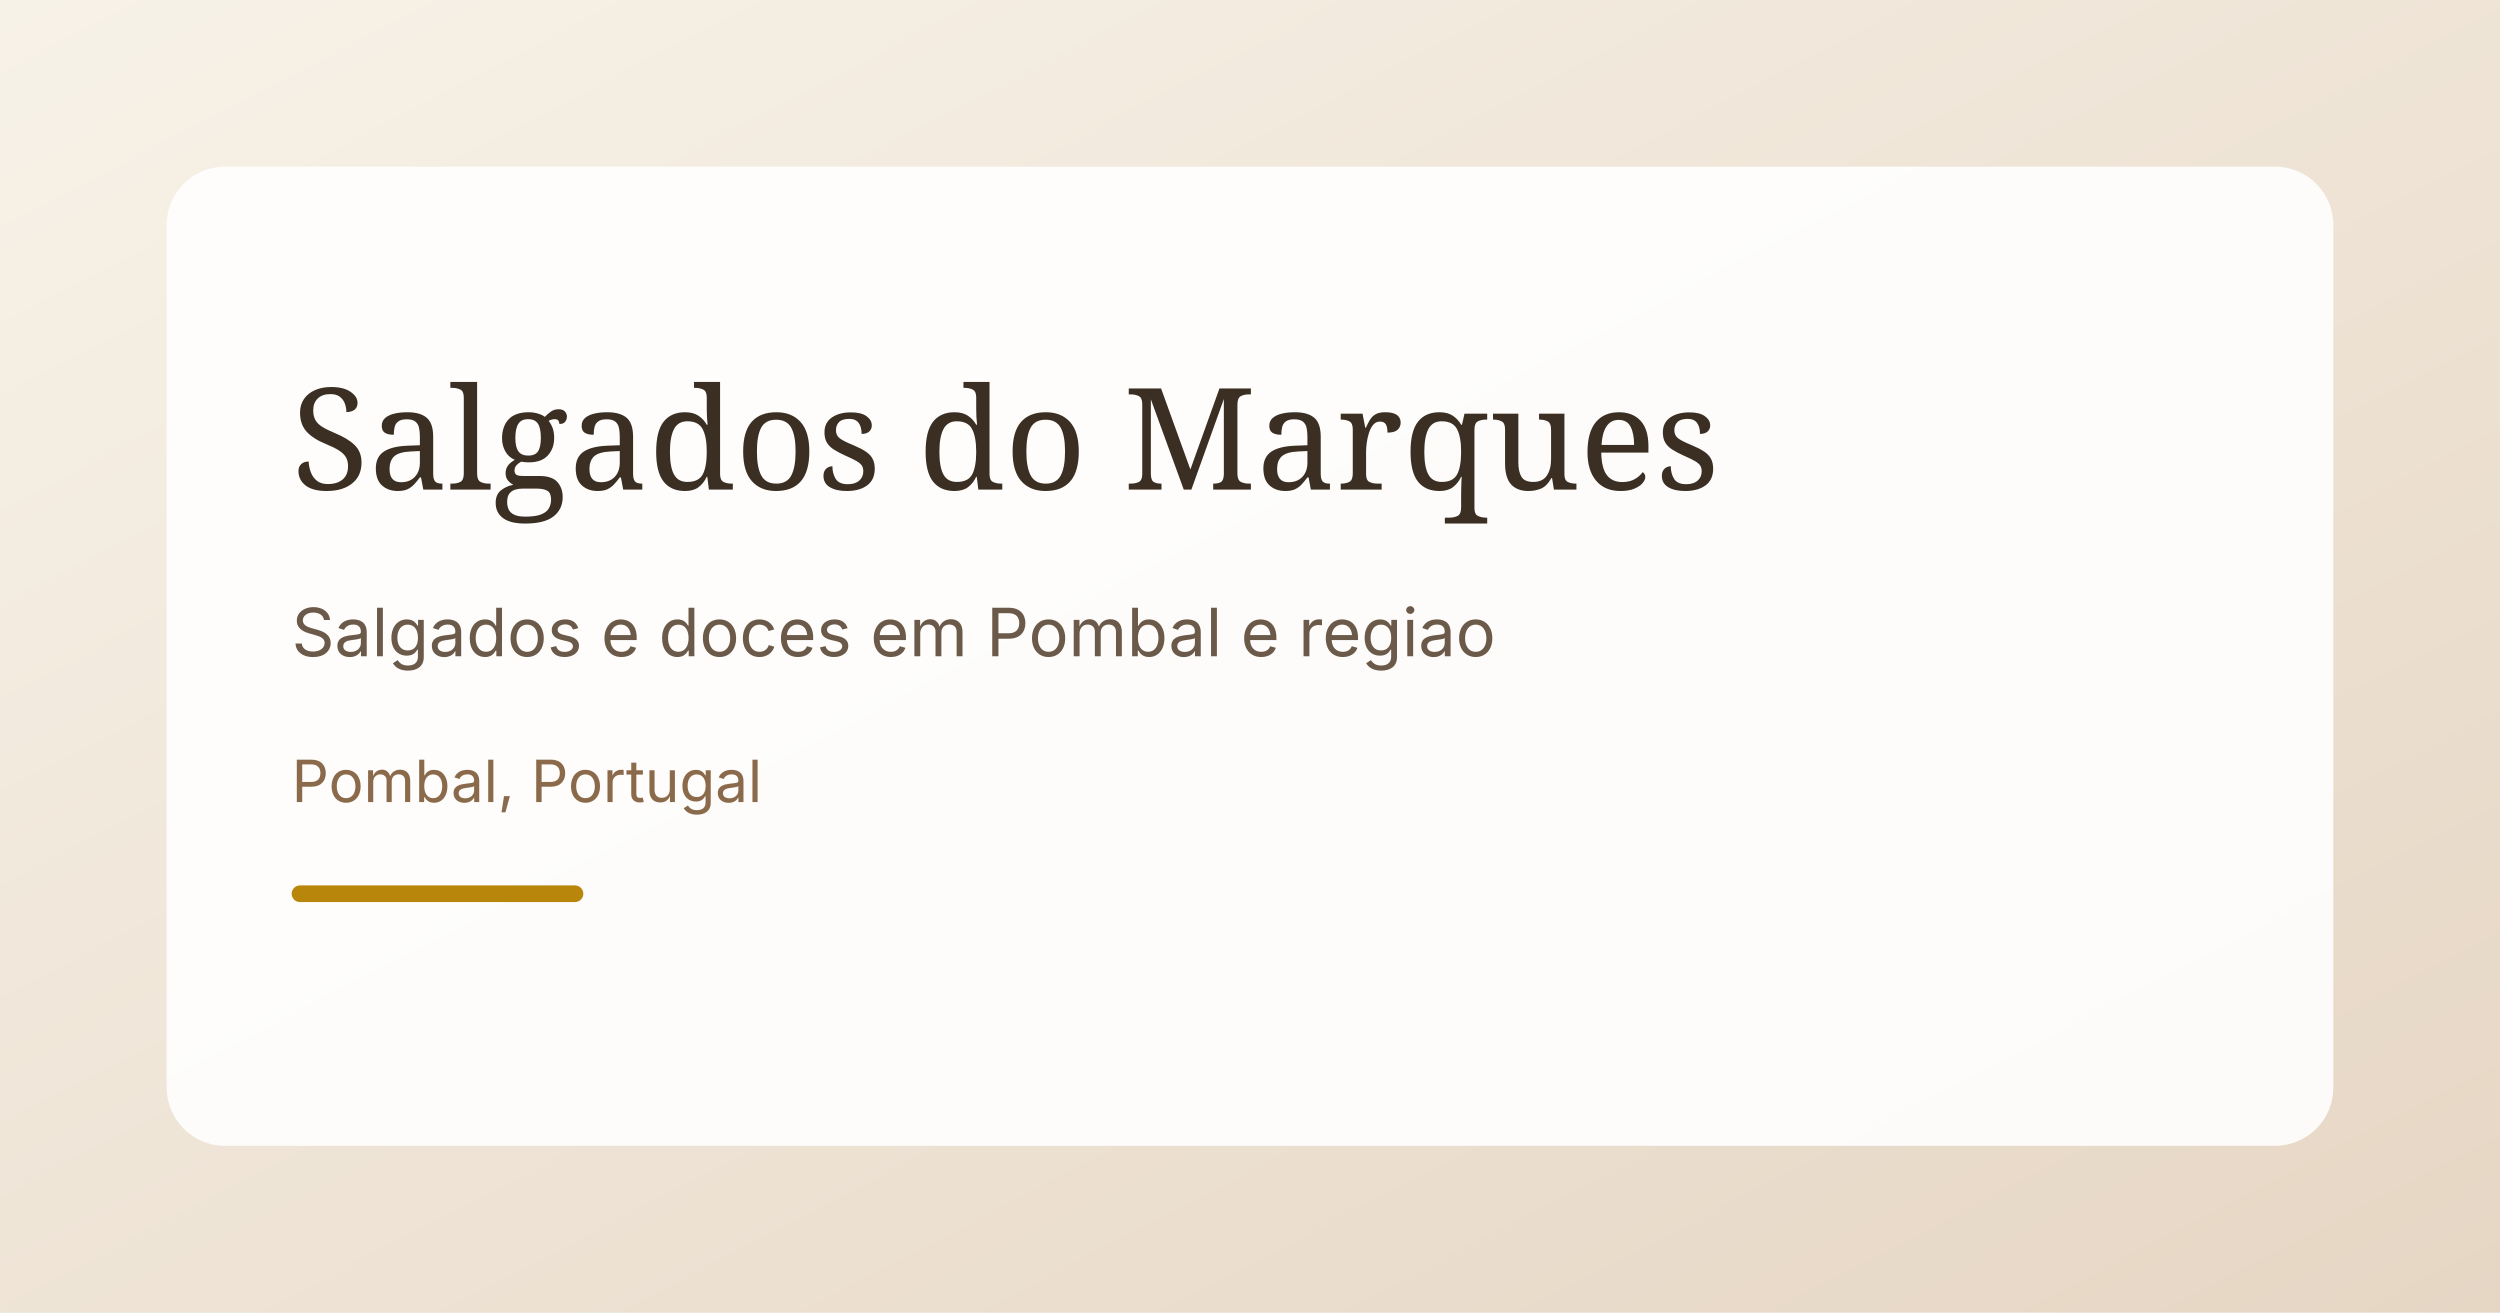
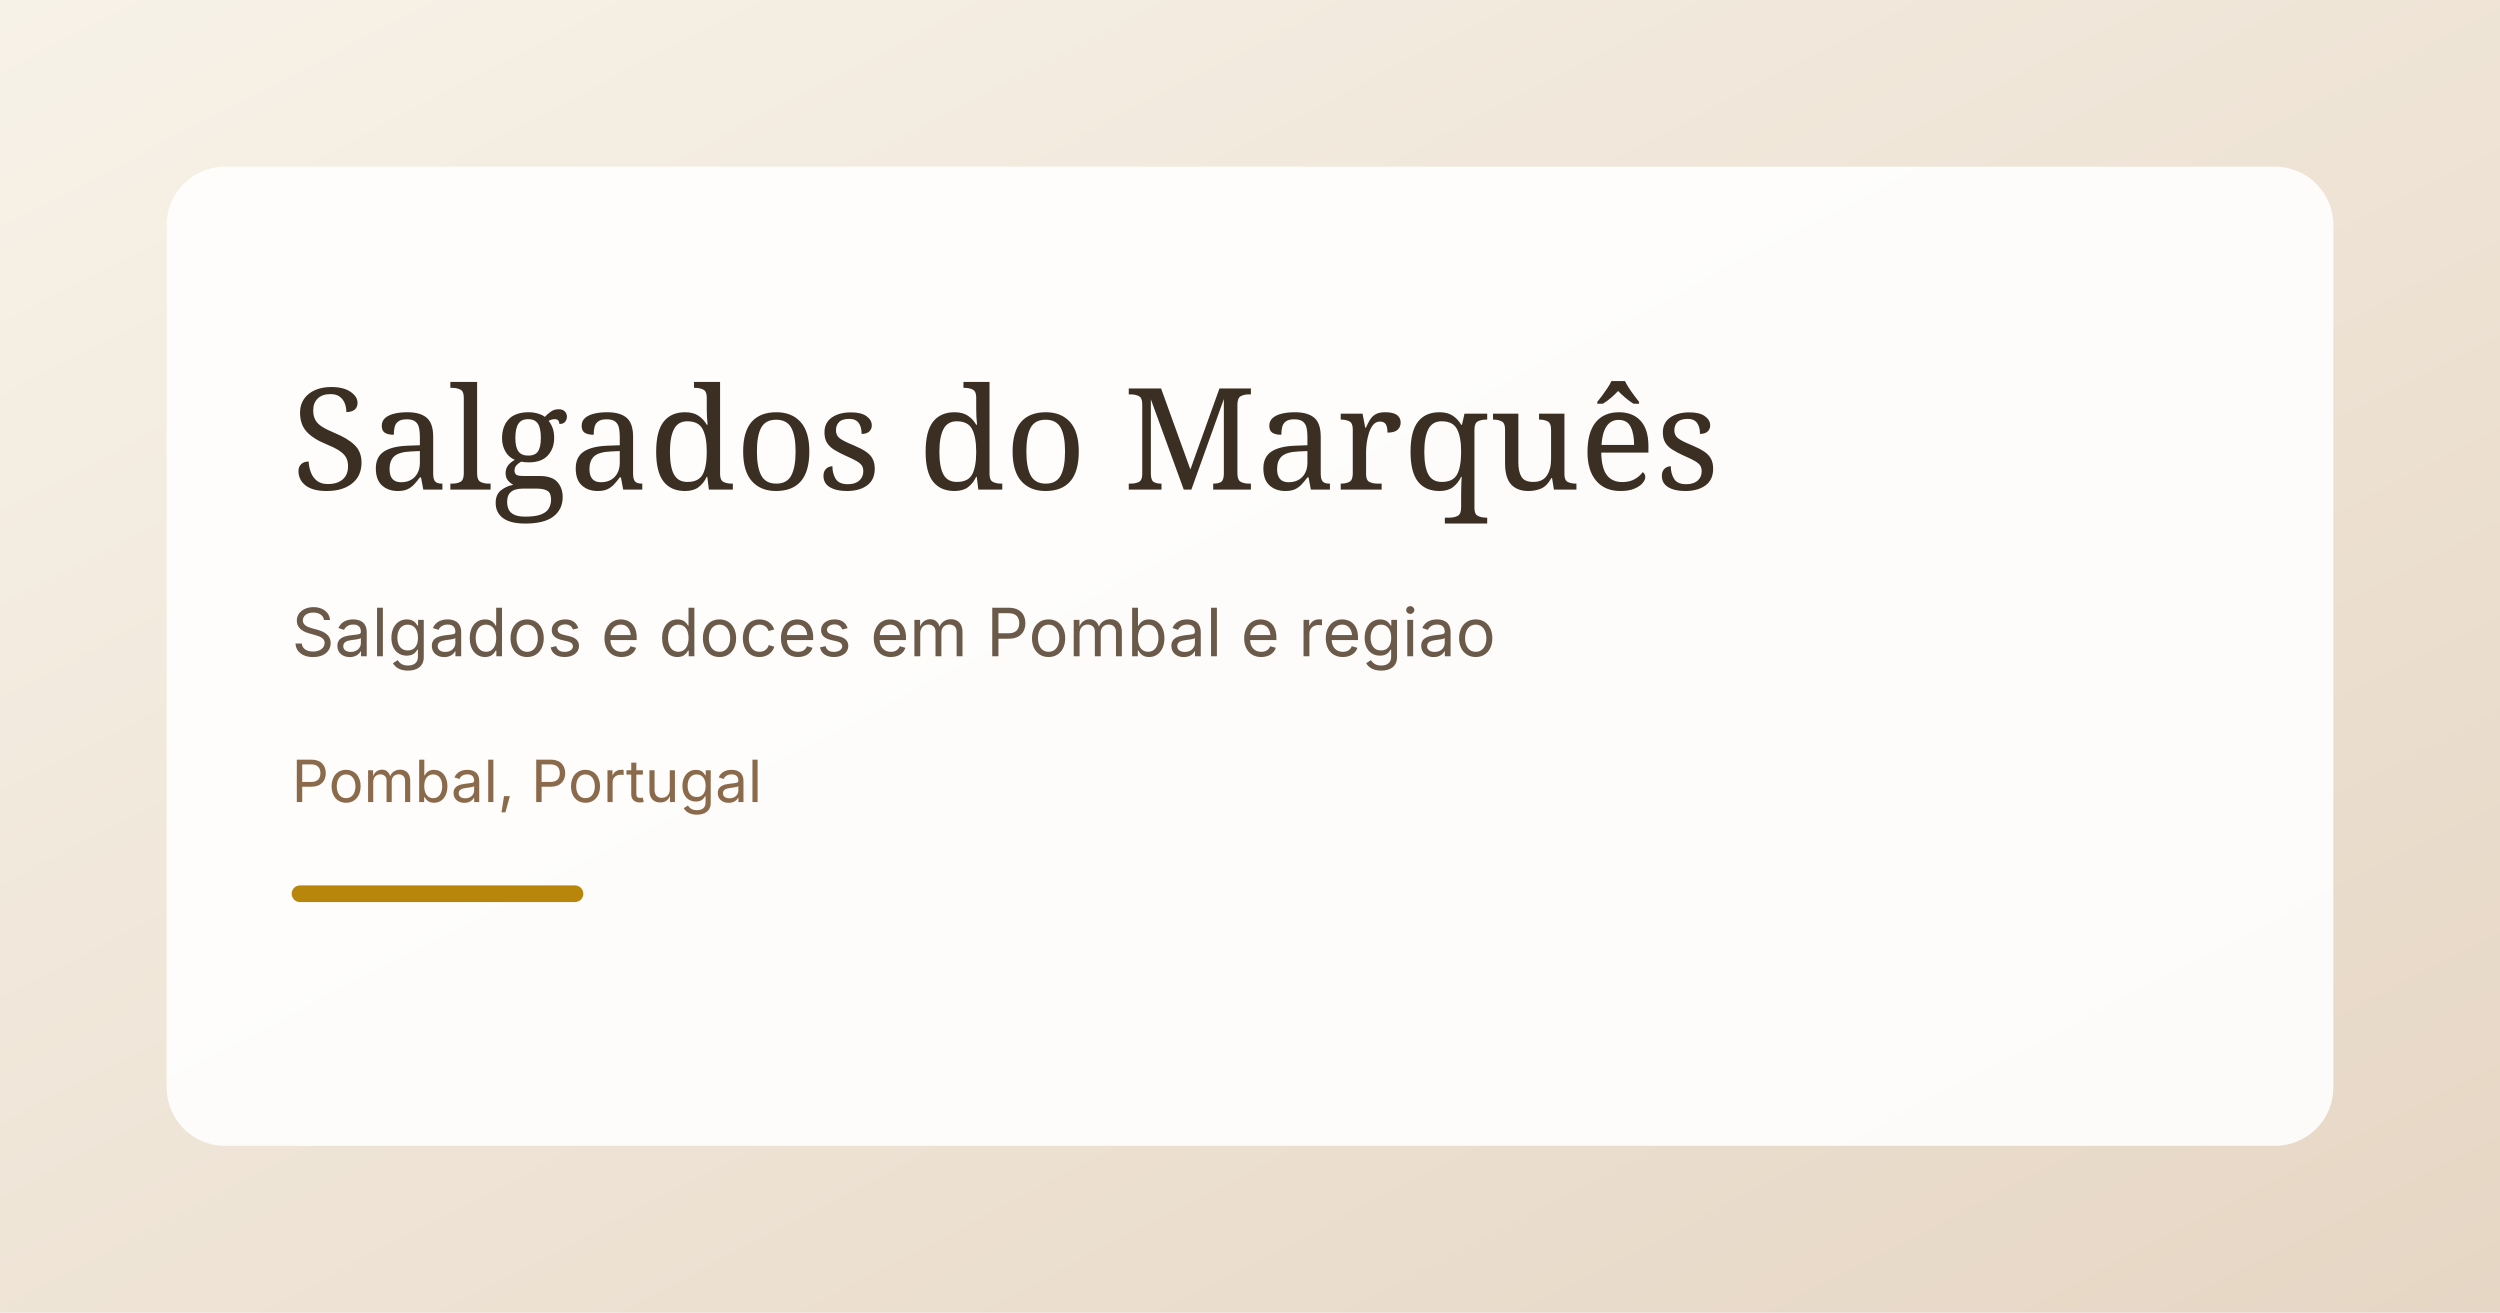
<svg xmlns="http://www.w3.org/2000/svg" width="1200" height="630" viewBox="0 0 1200 630">
  <defs>
    <linearGradient id="bg" x1="0" y1="0" x2="1" y2="1">
      <stop offset="0%" stop-color="#f7f2e8" />
      <stop offset="100%" stop-color="#e6d6c4" />
    </linearGradient>
  </defs>
  <rect width="1200" height="630" fill="url(#bg)" />
  <rect x="80" y="80" width="1040" height="470" rx="28" fill="#ffffff" opacity="0.9" />
-   <text x="140" y="235" font-family="Playfair Display, serif" font-size="68" fill="#3b2f23">Salgados do Marques</text>
+   <text x="140" y="235" font-family="Playfair Display, serif" font-size="68" fill="#3b2f23">Salgados do Marquês</text>
  <text x="140" y="315" font-family="Inter, sans-serif" font-size="32" fill="#6b5a49">Salgados e doces em Pombal e regiao</text>
  <text x="140" y="385" font-family="Inter, sans-serif" font-size="28" fill="#8a6a4b">Pombal, Portugal</text>
  <rect x="140" y="425" width="140" height="8" fill="#b8860b" rx="4" />
</svg>
